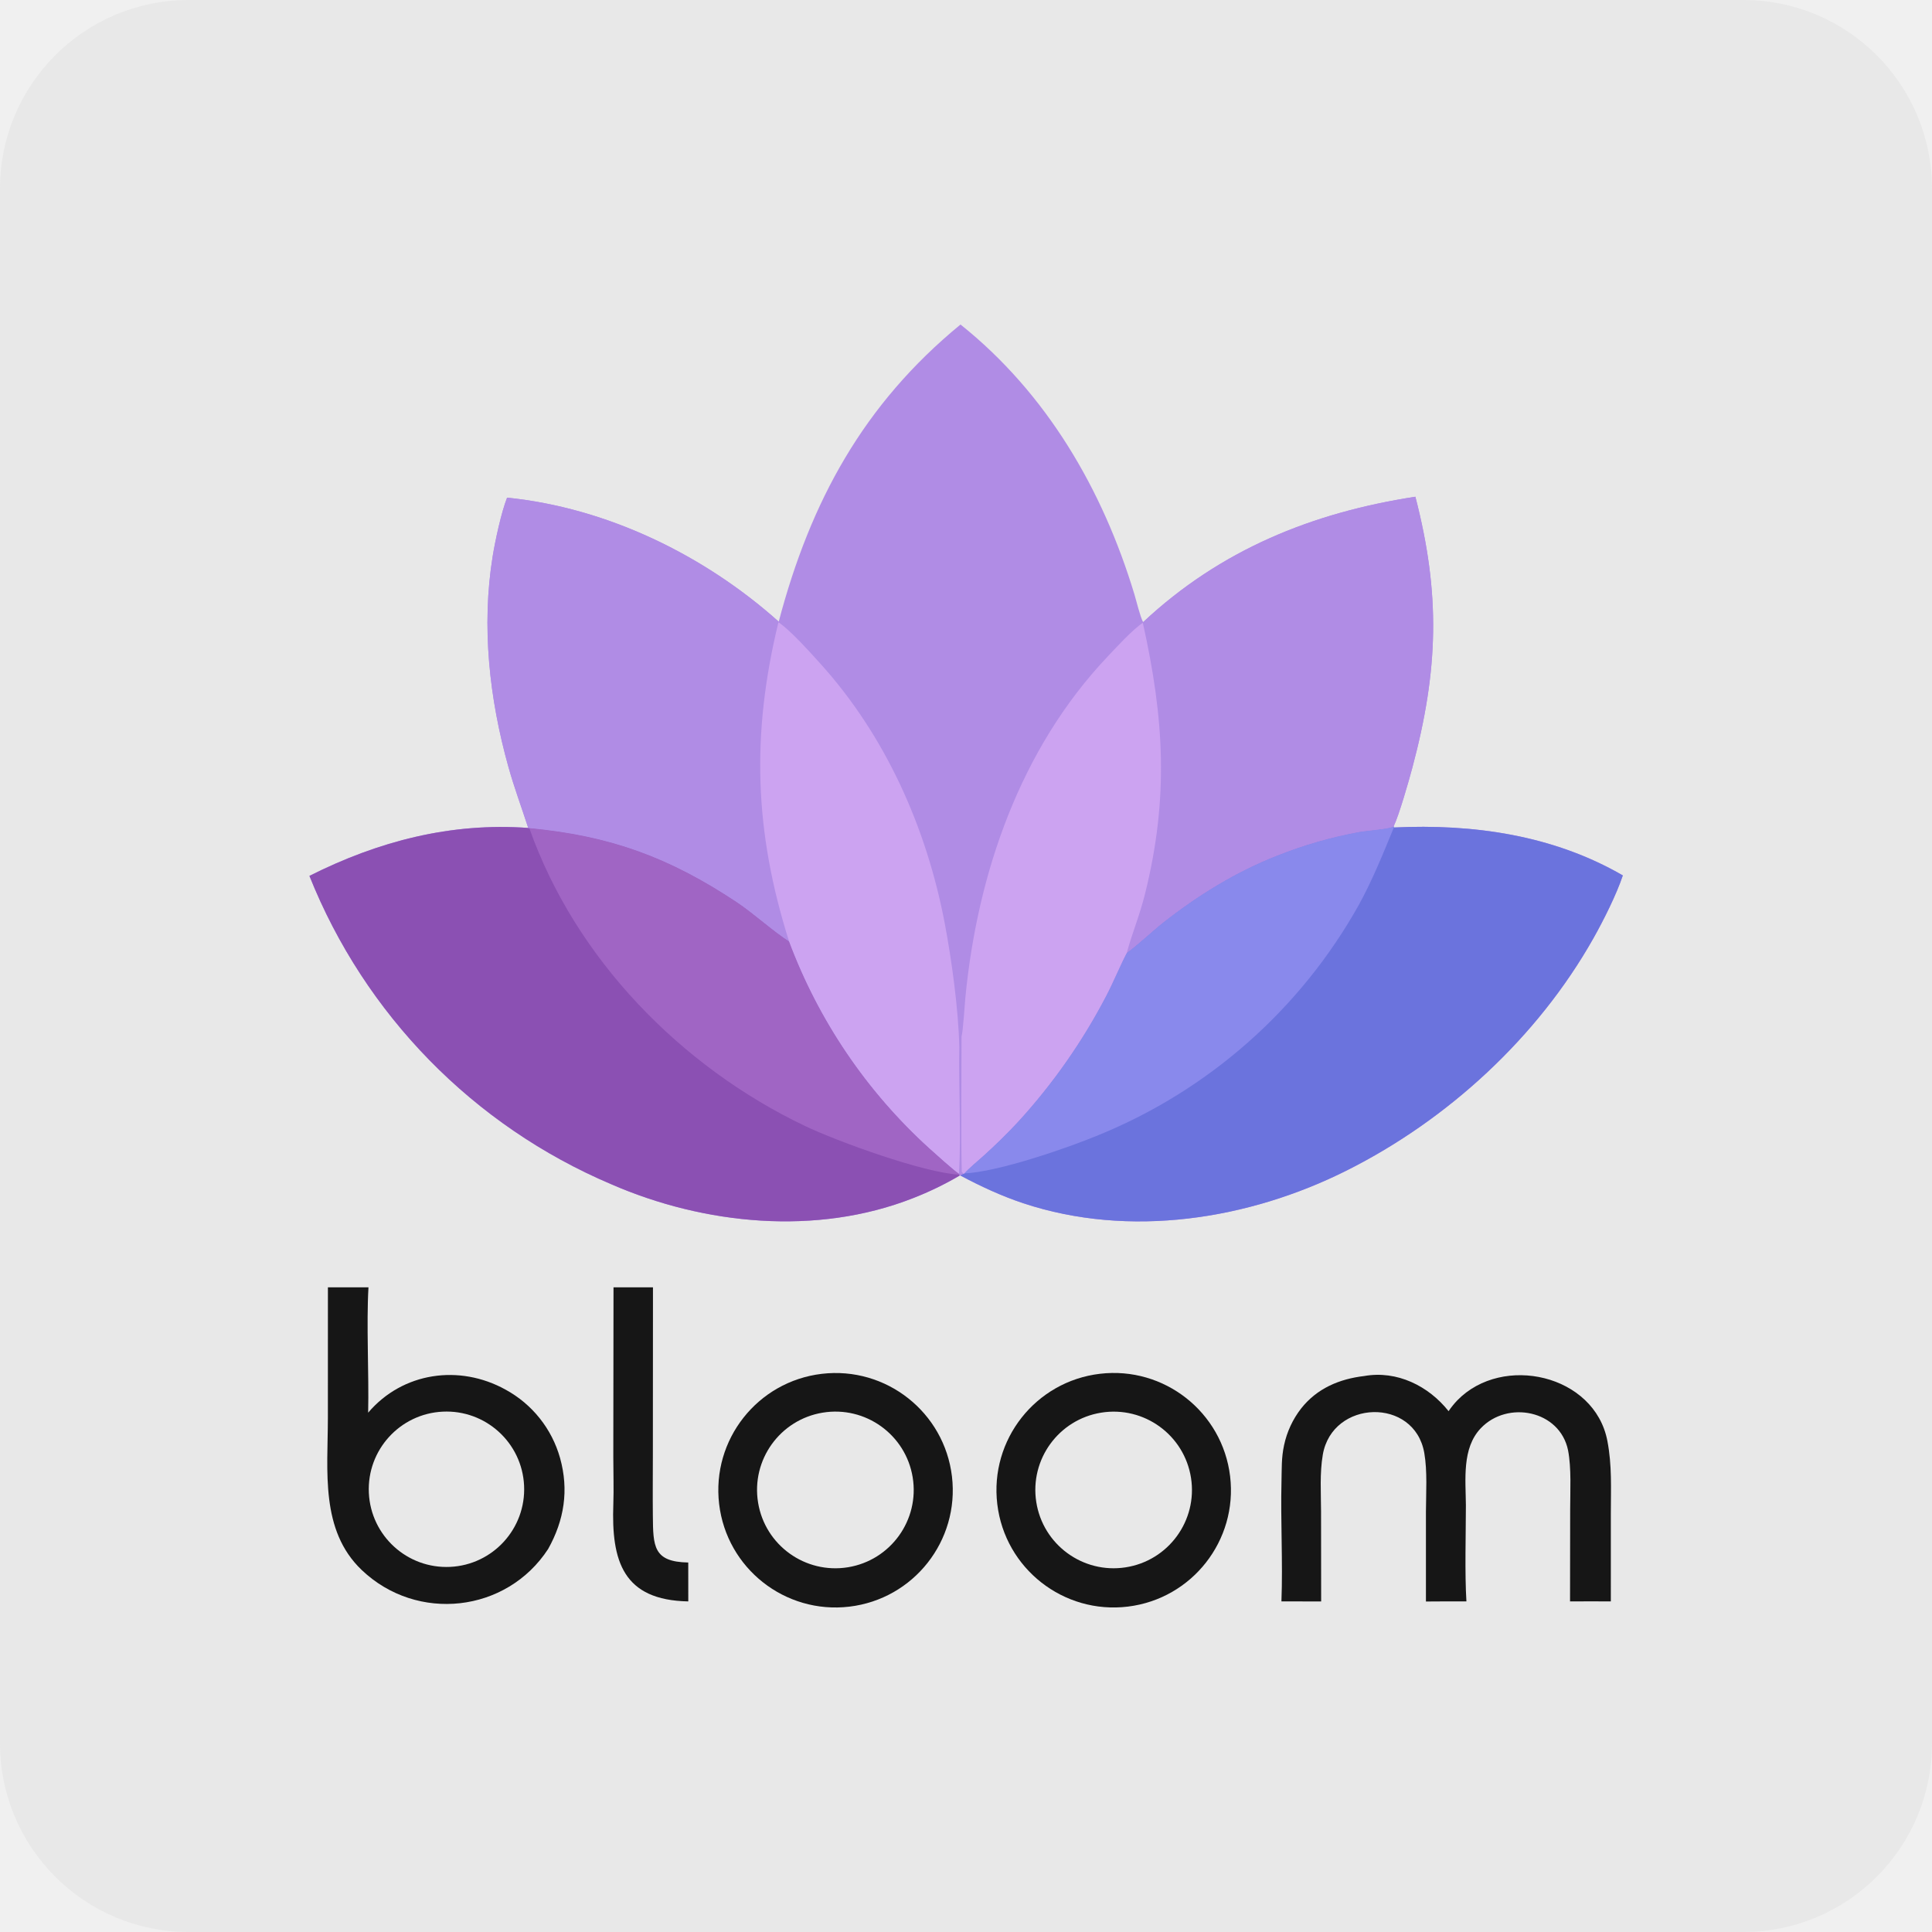
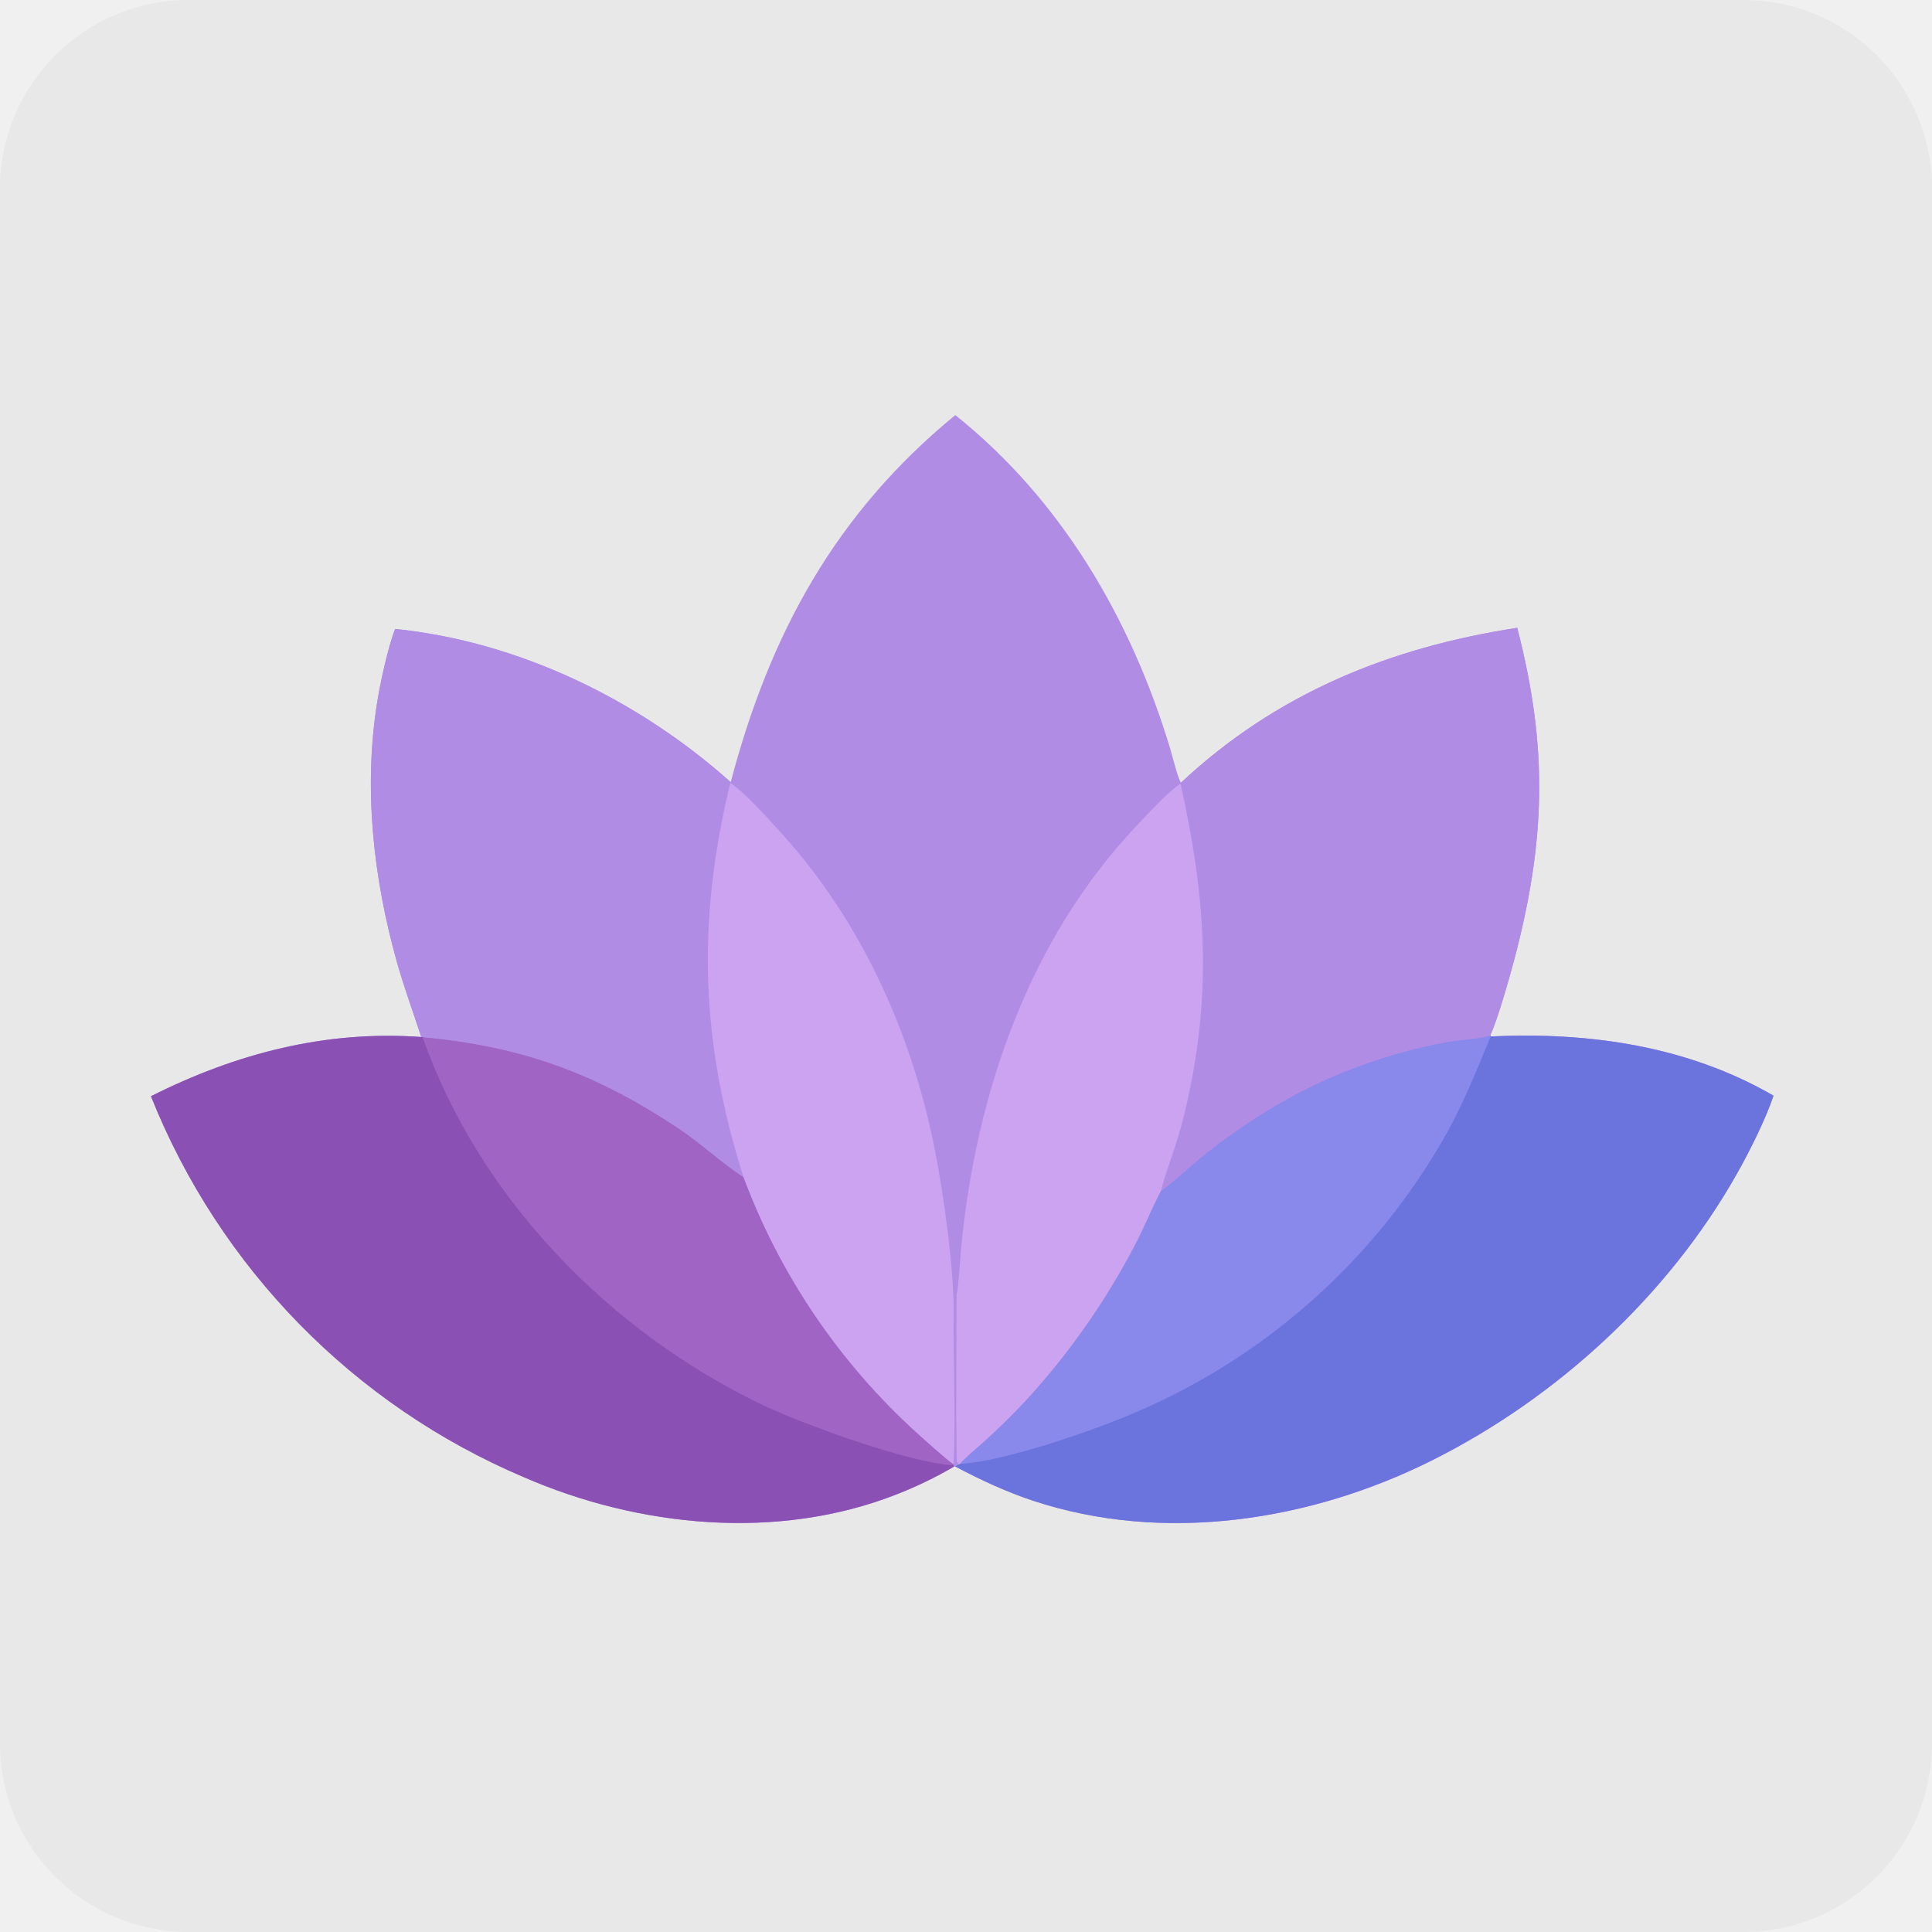
<svg xmlns="http://www.w3.org/2000/svg" width="256" height="256" viewBox="0 0 256 256" fill="none">
-   <g clip-path="url(#clip0_912_8)">
+   <g clip-path="url(#clip0_968_22)">
    <path d="M0 25C0 11.193 11.193 0 25 0H231C244.807 0 256 11.193 256 25V231C256 244.807 244.807 256 231 256H25C11.193 256 0 244.807 0 231V25Z" fill="#E8E8E8" />
-     <path d="M127.273 43C138.697 52.124 146.111 64.87 150.304 78.715C150.578 79.615 151.061 81.667 151.469 82.437C161.721 72.849 173.855 67.925 187.545 65.819C190.888 78.745 190.606 88.757 187.138 101.744C186.682 103.453 185.385 108.007 184.66 109.505L184.693 109.646C195.193 109.146 205.801 110.649 215.034 115.999C214.182 118.557 212.454 121.986 211.123 124.347C203.743 137.434 191.865 148.363 178.464 155.087C165.423 161.629 149.649 164.097 135.593 159.437C132.717 158.484 129.922 157.182 127.248 155.76L127.164 155.767C125.172 156.937 123.091 157.943 120.938 158.778C108.218 163.768 93.341 162.299 80.987 156.915C62.745 149.171 48.35 134.463 41 116.059C50.1 111.479 59.722 108.963 69.994 109.706C69.112 106.984 68.152 104.417 67.372 101.632C64.847 92.614 63.774 83.004 65.282 73.713C65.621 71.623 66.426 67.881 67.192 65.942C80.437 67.28 93.318 73.549 103.184 82.374C107.391 66.437 114.414 53.554 127.273 43Z" fill="#B08CE5" />
-     <path d="M184.66 109.505L184.693 109.646C195.193 109.146 205.801 110.649 215.034 115.999C214.182 118.557 212.454 121.986 211.123 124.347C203.743 137.434 191.865 148.363 178.464 155.087C165.423 161.629 149.649 164.097 135.593 159.437C132.717 158.484 129.922 157.182 127.248 155.76L127.667 155.536L127.779 155.483C128.319 154.845 129.572 153.819 130.241 153.211C131.866 151.754 133.425 150.224 134.911 148.627C139.487 143.624 143.392 138.05 146.533 132.043C147.546 130.108 148.322 128.151 149.304 126.261C150.527 125.415 152.827 123.261 154.176 122.202C158.741 118.619 163.75 115.525 169.163 113.396C172.731 111.969 176.435 110.904 180.217 110.22C181.136 110.063 184.222 109.839 184.66 109.505Z" fill="#6B73DD" />
-     <path d="M184.66 109.505L184.693 109.646C183.254 113.147 181.87 116.6 180.04 119.926C172.336 133.695 160.183 144.441 145.574 150.401C141.466 152.116 132.199 155.305 127.779 155.483C128.319 154.845 129.572 153.819 130.241 153.211C131.866 151.754 133.425 150.224 134.911 148.627C139.487 143.624 143.392 138.05 146.533 132.043C147.546 130.108 148.322 128.151 149.304 126.261C150.527 125.415 152.827 123.261 154.176 122.202C158.741 118.619 163.75 115.525 169.163 113.396C172.731 111.969 176.435 110.904 180.217 110.22C181.136 110.063 184.222 109.839 184.66 109.505Z" fill="#8989EC" />
-     <path d="M41 116.059C50.1 111.479 59.722 108.963 69.994 109.706L70.133 109.722C80.783 110.724 88.576 113.533 97.585 119.508C99.865 121.021 102.573 123.505 104.554 124.734C108.47 135.22 114.837 144.619 123.124 152.143C123.729 152.689 126.513 155.203 127.076 155.53L127.1 155.648L127.164 155.767C125.172 156.937 123.091 157.943 120.938 158.778C108.218 163.768 93.341 162.299 80.987 156.915C62.745 149.171 48.35 134.463 41 116.059Z" fill="#8B50B3" />
-     <path d="M70.133 109.722C80.783 110.724 88.576 113.533 97.585 119.508C99.865 121.021 102.573 123.505 104.554 124.734C108.47 135.22 114.837 144.619 123.124 152.143C123.729 152.689 126.513 155.203 127.076 155.53L127.1 155.648C122.415 155.406 110.97 151.258 106.619 149.177C90.212 141.33 76.227 127.01 70.133 109.722Z" fill="#A065C4" />
-     <path d="M151.469 82.437C161.721 72.849 173.855 67.925 187.545 65.819C190.888 78.745 190.606 88.757 187.138 101.744C186.682 103.453 185.385 108.007 184.66 109.505C184.222 109.839 181.136 110.063 180.217 110.22C176.435 110.904 172.731 111.969 169.163 113.396C163.75 115.525 158.741 118.619 154.176 122.202C152.827 123.261 150.527 125.415 149.304 126.261C150 123.679 151.016 121.296 151.732 118.403C154.893 105.67 154.249 95.174 151.432 82.524L151.469 82.437Z" fill="#B08CE5" />
-     <path d="M67.192 65.942C80.437 67.28 93.318 73.549 103.184 82.374L103.148 82.451C99.525 97.343 99.96 110.208 104.554 124.734C102.573 123.505 99.865 121.021 97.585 119.508C88.576 113.533 80.783 110.724 70.133 109.722L69.994 109.706C69.112 106.984 68.152 104.417 67.372 101.632C64.847 92.614 63.774 83.004 65.282 73.713C65.621 71.623 66.426 67.881 67.192 65.942Z" fill="#B08CE5" />
-     <path d="M103.148 82.451C104.761 83.538 107.285 86.372 108.611 87.834C117.324 97.435 122.779 109.679 125.185 122.354C126.1 127.172 126.998 133.731 127.112 138.681C127.021 143.936 127.364 150.48 127.076 155.53C126.513 155.203 123.729 152.689 123.124 152.143C114.837 144.619 108.47 135.22 104.554 124.734C99.96 110.208 99.525 97.343 103.148 82.451Z" fill="#CCA3F1" />
-     <path d="M127.407 137.343C127.599 136.766 127.843 132.953 127.915 132.191C129.508 115.727 135.187 99.242 146.712 87.055C147.857 85.844 150.085 83.405 151.432 82.524C154.249 95.174 154.893 105.67 151.732 118.403C151.016 121.296 150 123.679 149.304 126.261C148.322 128.151 147.546 130.108 146.533 132.043C143.392 138.05 139.487 143.624 134.911 148.627C133.425 150.224 131.866 151.754 130.241 153.211C129.572 153.819 128.319 154.845 127.779 155.483L127.667 155.536C127.59 155.443 127.513 155.352 127.437 155.261C127.331 151.482 127.401 140.75 127.407 137.343Z" fill="#CCA3F1" />
-     <path d="M43.45 170.58L48.824 170.581C48.537 175.53 48.896 182.008 48.782 187.188C53.358 181.808 60.879 180.751 66.982 184.129C70.519 186.053 73.127 189.324 74.213 193.201C75.397 197.455 74.764 201.43 72.631 205.25C67.126 213.703 55.258 215.021 47.931 208.036C42.411 202.775 43.438 194.924 43.446 187.901L43.45 170.58ZM59.638 207.621C65.321 207.356 69.713 202.533 69.444 196.849C69.175 191.165 64.347 186.778 58.664 187.051C52.987 187.325 48.606 192.145 48.875 197.822C49.143 203.499 53.961 207.885 59.638 207.621Z" fill="#161616" />
-     <path d="M145.751 182.033C154.26 181.029 161.976 187.106 162.996 195.614C164.015 204.12 157.953 211.847 149.447 212.883C140.919 213.921 133.167 207.839 132.146 199.31C131.123 190.779 137.218 183.039 145.751 182.033ZM149.125 207.685C154.806 206.822 158.704 201.503 157.815 195.825C156.927 190.145 151.593 186.271 145.917 187.183C140.277 188.089 136.43 193.385 137.312 199.031C138.196 204.674 143.475 208.544 149.125 207.685Z" fill="#161616" />
-     <path d="M108.891 182.04C117.41 181.034 125.131 187.123 126.14 195.641C127.147 204.16 121.059 211.881 112.541 212.89C104.021 213.901 96.296 207.811 95.289 199.29C94.281 190.77 100.371 183.048 108.891 182.04ZM112.361 207.67C118.021 206.748 121.861 201.41 120.935 195.751C120.01 190.091 114.671 186.254 109.011 187.183C103.357 188.11 99.524 193.445 100.449 199.099C101.373 204.754 106.705 208.59 112.361 207.67Z" fill="#161616" />
-     <path d="M191.944 186.987C192.289 186.476 192.678 185.996 193.104 185.551C199.11 179.387 211.297 182.127 212.984 190.919C213.613 194.203 213.445 197.164 213.445 200.482L213.443 212.195C211.66 212.172 209.826 212.195 208.039 212.197L208.055 200.007C208.056 197.564 208.233 194.551 207.777 192.174C206.686 186.859 199.755 185.514 196.204 189.257C193.694 191.903 194.211 196.043 194.238 199.448C194.234 203.225 194.078 208.509 194.308 212.194C192.532 212.178 190.723 212.201 188.944 212.207V200.311C188.954 197.842 189.148 194.938 188.726 192.527C187.427 185.092 176.537 185.444 175.278 192.757C174.857 195.205 175.04 197.805 175.046 200.299L175.059 212.201L169.797 212.192C169.995 206.957 169.673 201.53 169.805 196.275C169.848 194.579 169.781 193.191 170.145 191.5C170.521 189.73 171.292 188.067 172.401 186.638C174.503 183.971 177.458 182.721 180.766 182.33C185.103 181.561 189.291 183.642 191.944 186.987Z" fill="#161616" />
-     <path d="M81.293 170.577L86.522 170.58L86.509 192.375C86.508 195.189 86.477 198.039 86.506 200.85C86.547 204.868 86.545 206.963 91.197 207.041L91.201 212.195C82.545 212.036 80.996 206.848 81.269 199.323C81.341 197.345 81.266 195.015 81.266 193.009L81.293 170.577Z" fill="#161616" />
+     <path d="M126.58 55C140.694 66.272 149.853 82.017 155.034 99.122C155.372 100.234 155.969 102.769 156.472 103.72C169.137 91.876 184.128 85.792 201.04 83.191C205.17 99.159 204.822 111.528 200.537 127.571C199.974 129.683 198.372 135.308 197.476 137.16L197.516 137.334C210.488 136.717 223.593 138.573 235 145.182C233.947 148.342 231.812 152.579 230.168 155.495C221.052 171.663 206.378 185.164 189.822 193.471C173.71 201.553 154.224 204.602 136.859 198.846C133.307 197.668 129.853 196.059 126.55 194.302L126.447 194.311C123.986 195.756 121.414 196.999 118.754 198.031C103.041 204.195 84.662 202.38 69.4 195.73C46.863 186.163 29.08 167.993 20 145.256C31.242 139.598 43.129 136.491 55.819 137.407C54.729 134.045 53.544 130.874 52.58 127.433C49.461 116.292 48.135 104.42 49.998 92.942C50.417 90.361 51.411 85.738 52.357 83.342C68.72 84.996 84.633 92.739 96.822 103.642C102.018 83.954 110.695 68.038 126.58 55Z" fill="#B08CE5" />
+     <path d="M197.476 137.16L197.516 137.334C210.488 136.717 223.593 138.573 235 145.182C233.947 148.342 231.812 152.579 230.168 155.495C221.052 171.663 206.378 185.164 189.822 193.471C173.71 201.553 154.224 204.602 136.859 198.846C133.307 197.668 129.853 196.059 126.55 194.302L127.068 194.026L127.205 193.961C127.873 193.172 129.422 191.905 130.247 191.153C132.256 189.354 134.181 187.464 136.017 185.49C141.67 179.31 146.494 172.424 150.374 165.002C151.626 162.613 152.585 160.195 153.798 157.86C155.308 156.815 158.149 154.154 159.817 152.846C165.456 148.419 171.644 144.596 178.331 141.966C182.739 140.203 187.316 138.889 191.987 138.042C193.123 137.848 196.935 137.572 197.476 137.16Z" fill="#6B73DD" />
+     <path d="M197.476 137.16L197.516 137.334C195.739 141.659 194.029 145.925 191.769 150.034C182.251 167.044 167.238 180.319 149.19 187.682C144.115 189.801 132.666 193.741 127.205 193.961C127.873 193.172 129.422 191.905 130.247 191.153C132.256 189.354 134.181 187.464 136.017 185.49C141.67 179.31 146.494 172.424 150.374 165.002C151.626 162.613 152.585 160.195 153.798 157.86C155.308 156.815 158.149 154.154 159.817 152.846C165.456 148.419 171.644 144.596 178.331 141.966C182.739 140.203 187.316 138.889 191.987 138.042C193.123 137.848 196.935 137.572 197.476 137.16Z" fill="#8989EC" />
+     <path d="M20 145.256C31.242 139.598 43.129 136.491 55.819 137.407L55.991 137.428C69.147 138.665 78.775 142.136 89.905 149.517C92.722 151.386 96.066 154.455 98.515 155.973C103.352 168.928 111.218 180.539 121.455 189.835C122.203 190.509 125.642 193.614 126.337 194.019L126.367 194.165L126.447 194.311C123.986 195.756 121.414 196.999 118.754 198.031C103.041 204.195 84.662 202.38 69.4 195.73C46.863 186.163 29.08 167.993 20 145.256Z" fill="#8B50B3" />
+     <path d="M55.991 137.428C69.147 138.665 78.775 142.136 89.905 149.517C92.722 151.386 96.066 154.455 98.515 155.973C103.352 168.928 111.218 180.539 121.455 189.835C122.203 190.509 125.642 193.614 126.337 194.019L126.367 194.165C120.579 193.866 106.44 188.741 101.065 186.17C80.795 176.476 63.519 158.785 55.991 137.428Z" fill="#A065C4" />
+     <path d="M156.472 103.72C169.137 91.876 184.128 85.792 201.04 83.191C205.17 99.159 204.822 111.528 200.537 127.571C199.974 129.683 198.372 135.308 197.476 137.16C196.935 137.572 193.123 137.848 191.987 138.042C187.316 138.889 182.739 140.203 178.331 141.966C171.644 144.596 165.456 148.419 159.817 152.846C158.149 154.154 155.308 156.815 153.798 157.86C154.657 154.67 155.912 151.726 156.798 148.152C160.702 132.422 159.906 119.455 156.426 103.828L156.472 103.72Z" fill="#B08CE5" />
+     <path d="M52.357 83.342C68.72 84.996 84.633 92.739 96.822 103.642L96.776 103.738C92.301 122.135 92.839 138.028 98.515 155.973C96.066 154.455 92.722 151.386 89.905 149.517C78.775 142.136 69.147 138.665 55.991 137.428L55.819 137.407C54.729 134.045 53.544 130.874 52.58 127.433C49.461 116.292 48.135 104.42 49.998 92.942C50.417 90.361 51.411 85.738 52.357 83.342Z" fill="#B08CE5" />
+     <path d="M96.776 103.738C98.77 105.08 101.888 108.582 103.526 110.387C114.289 122.249 121.029 137.374 124.002 153.033C125.132 158.985 126.241 167.088 126.381 173.203C126.269 179.695 126.693 187.78 126.337 194.019C125.642 193.614 122.203 190.509 121.455 189.835C111.218 180.539 103.352 168.928 98.515 155.973C92.839 138.028 92.301 122.135 96.776 103.738Z" fill="#CCA3F1" />
+     <path d="M126.746 171.551C126.984 170.838 127.285 166.127 127.374 165.185C129.342 144.846 136.357 124.481 150.596 109.425C152.01 107.929 154.763 104.916 156.426 103.828C159.906 119.455 160.702 132.422 156.798 148.152C155.912 151.726 154.657 154.67 153.798 157.86C152.585 160.195 151.626 162.613 150.374 165.002C146.494 172.424 141.67 179.31 136.017 185.49C134.181 187.464 132.256 189.354 130.247 191.153C129.422 191.905 127.873 193.172 127.205 193.961L127.068 194.026C126.973 193.912 126.878 193.799 126.783 193.686C126.652 189.018 126.739 175.759 126.746 171.551Z" fill="#CCA3F1" />
  </g>
  <defs>
-     <clipPath id="clip0_912_8">
+     <clipPath id="clip0_968_22">
      <rect width="256" height="256" fill="white" />
    </clipPath>
  </defs>
</svg>
